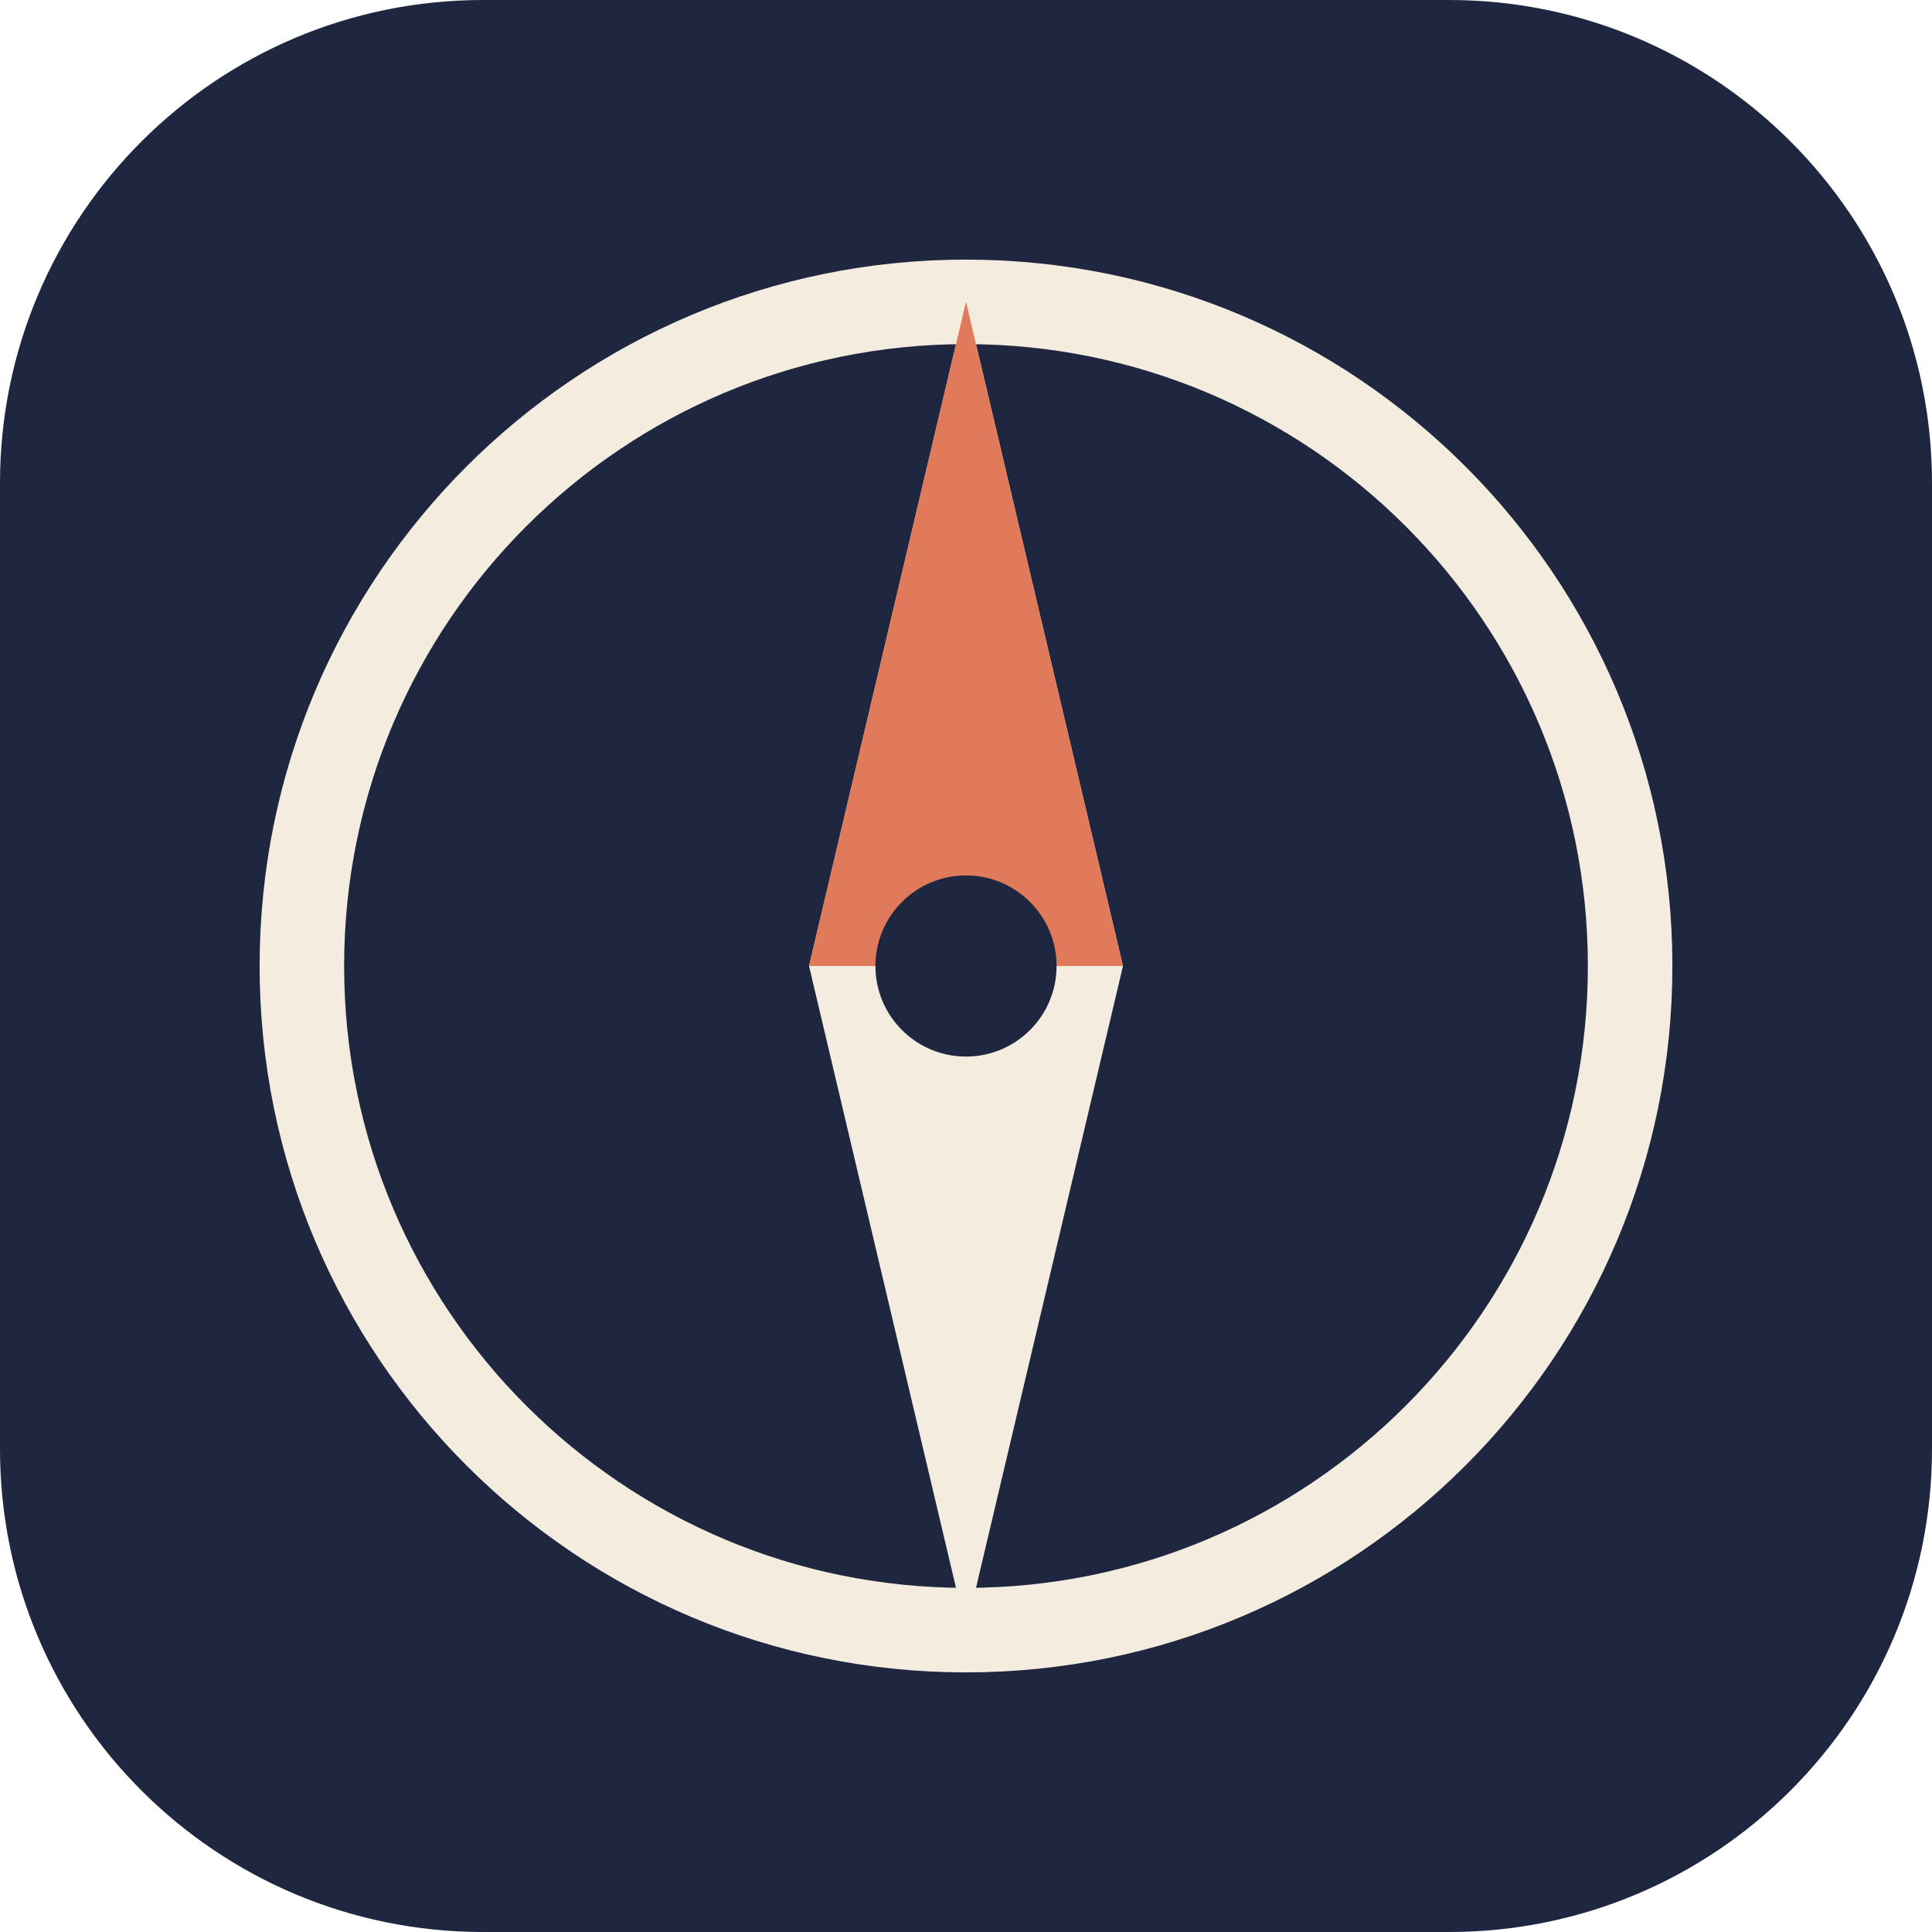
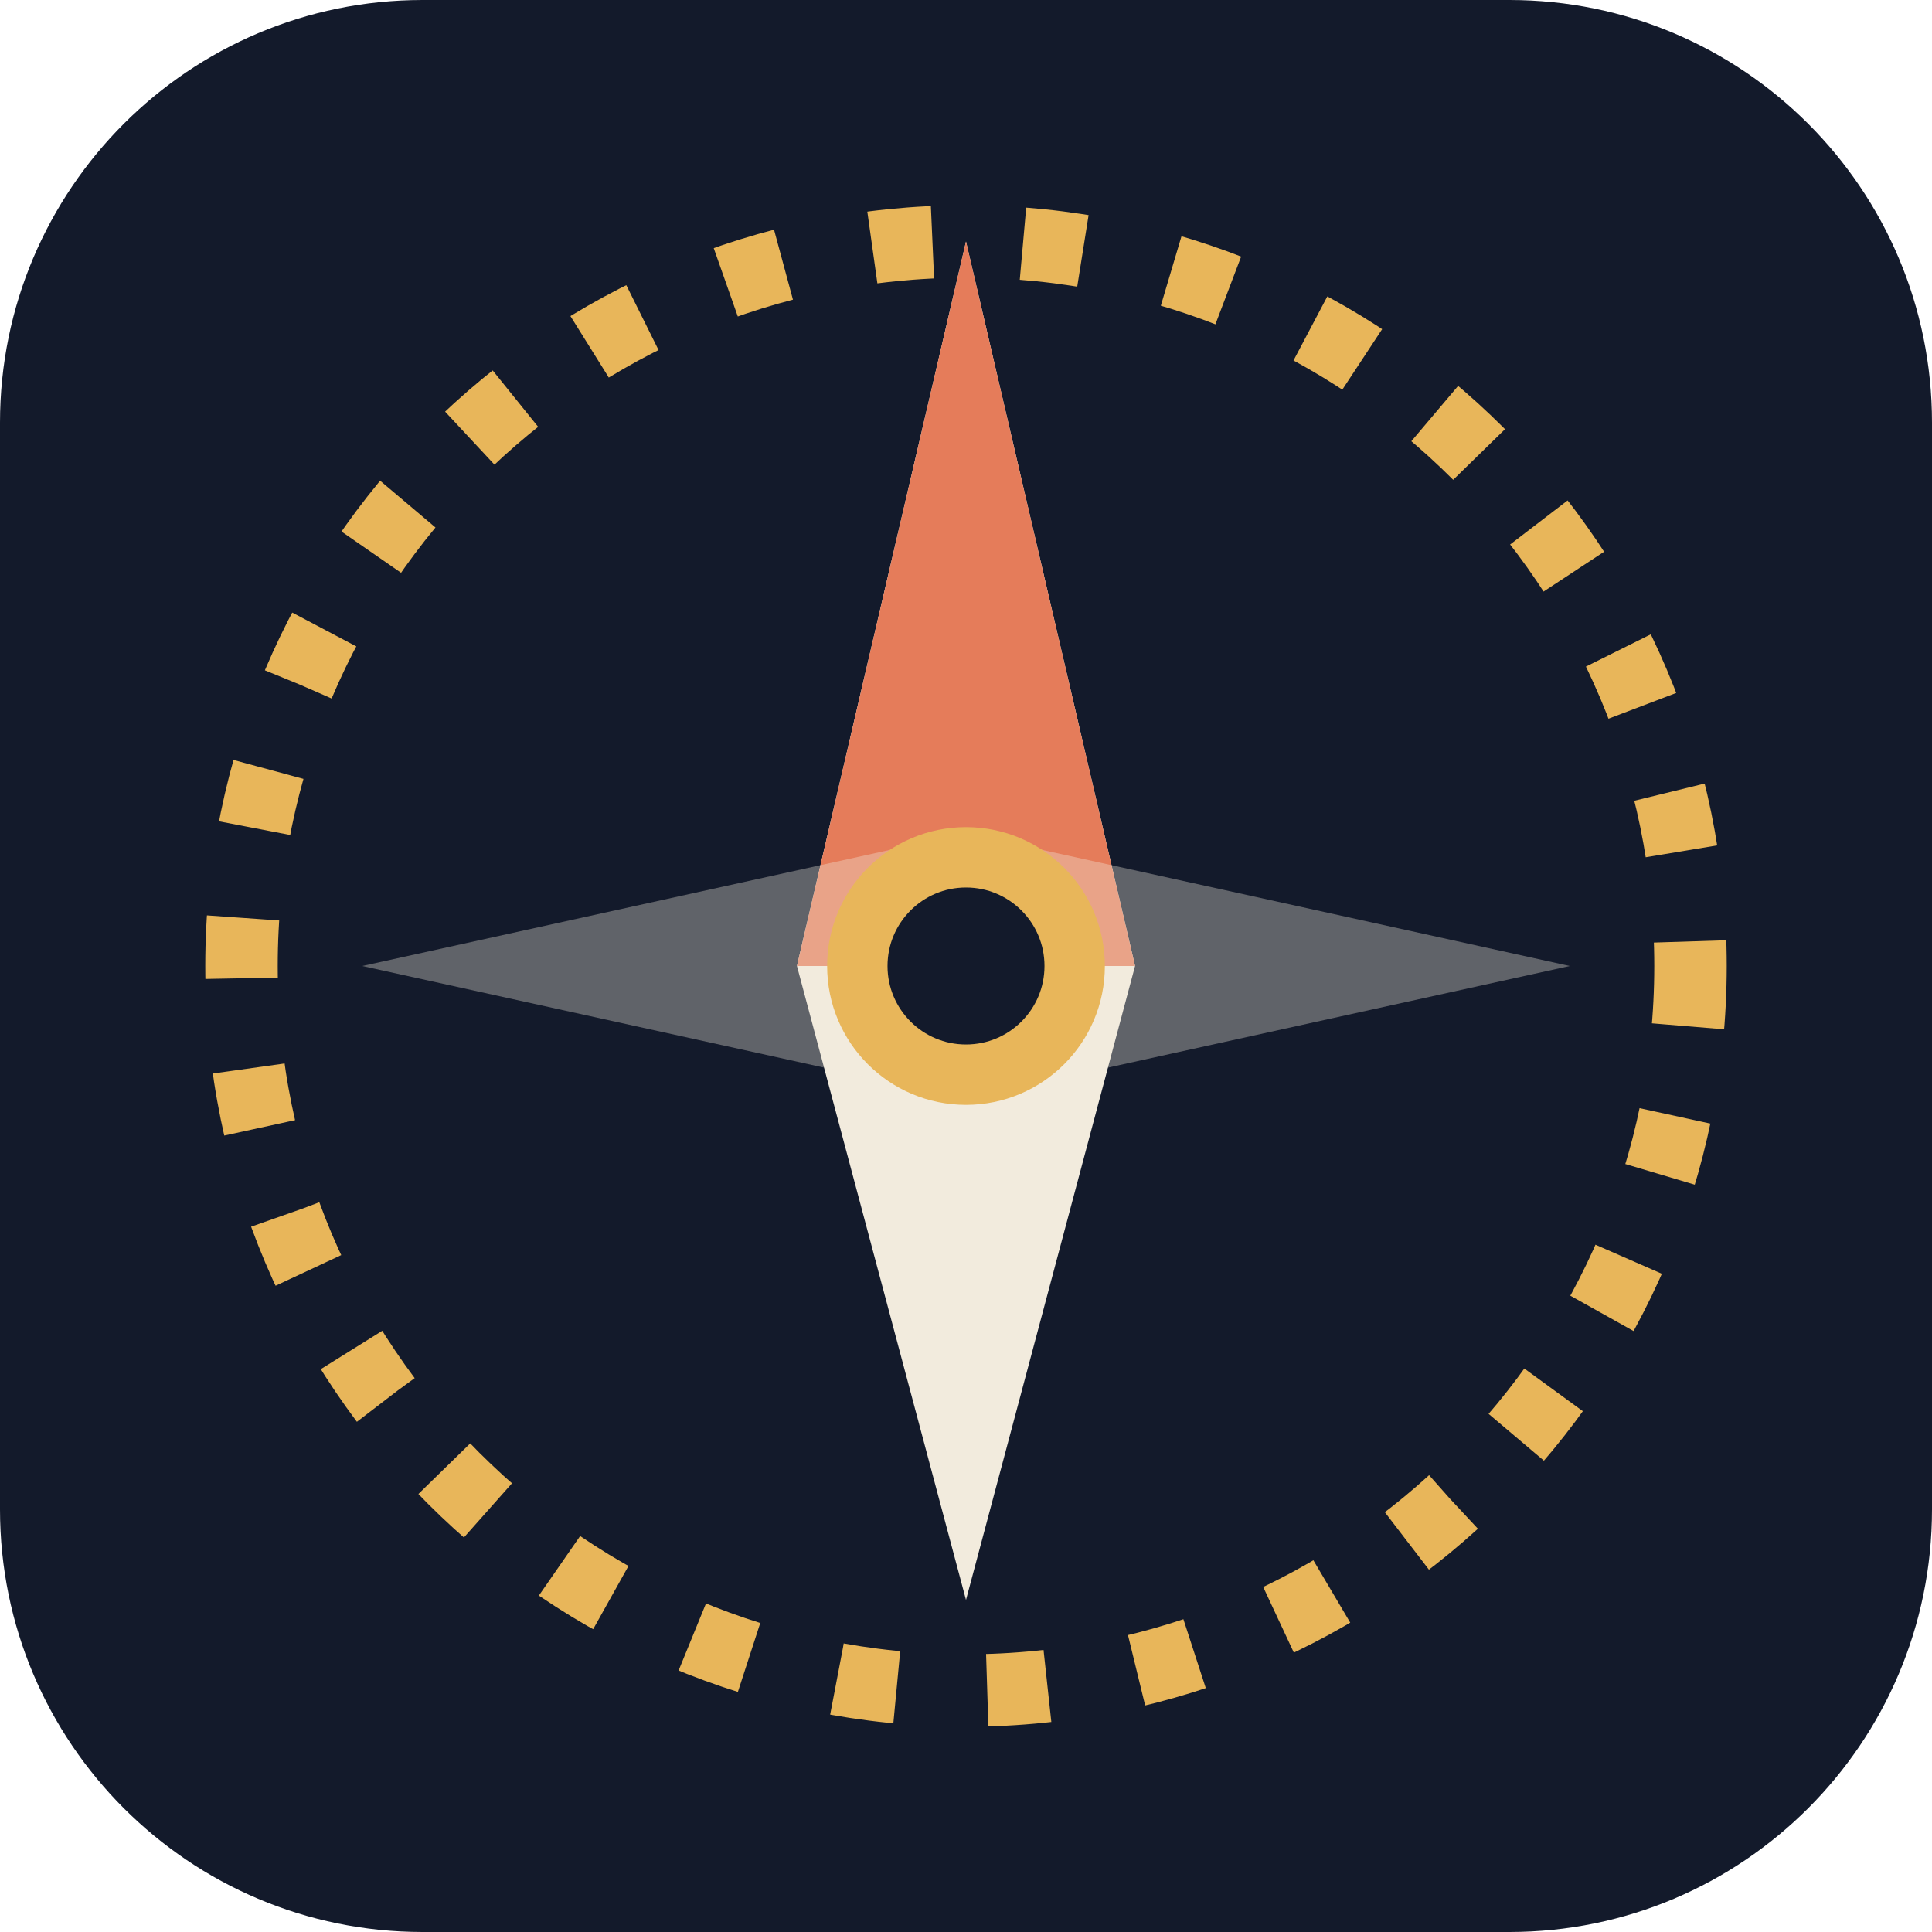
<svg xmlns="http://www.w3.org/2000/svg" viewBox="0 0 32 32">
-   <rect width="32" height="32" rx="8" fill="#1E2640" />
-   <circle cx="16" cy="16" r="11" fill="none" stroke="#F3ECDF" stroke-width="1.4" />
-   <path d="M16 5 18.6 16 16 27 13.4 16Z" fill="#F3ECDF" />
-   <path d="M16 5 18.6 16H13.4Z" fill="#E07A5A" />
-   <circle cx="16" cy="16" r="1.5" fill="#1E2640" />
+   <rect width="32" height="32" rx="7" fill="#131a2b" />
+   <circle cx="16" cy="16" r="12" fill="none" stroke="#e8b65a" stroke-width="1.2" stroke-dasharray="1 1.5" />
+   <path d="M16 4 L18.8 16 L16 26.5 L13.2 16 Z" fill="#f2ebdd" />
+   <path d="M16 4 L18.8 16 H13.2 Z" fill="#e57c5a" />
+   <path d="M6 16 L16 13.8 L26 16 L16 18.2 Z" fill="#f2ebdd" opacity="0.35" />
+   <circle cx="16" cy="16" r="1.8" fill="#131a2b" stroke="#e8b65a" stroke-width="1" />
</svg>
